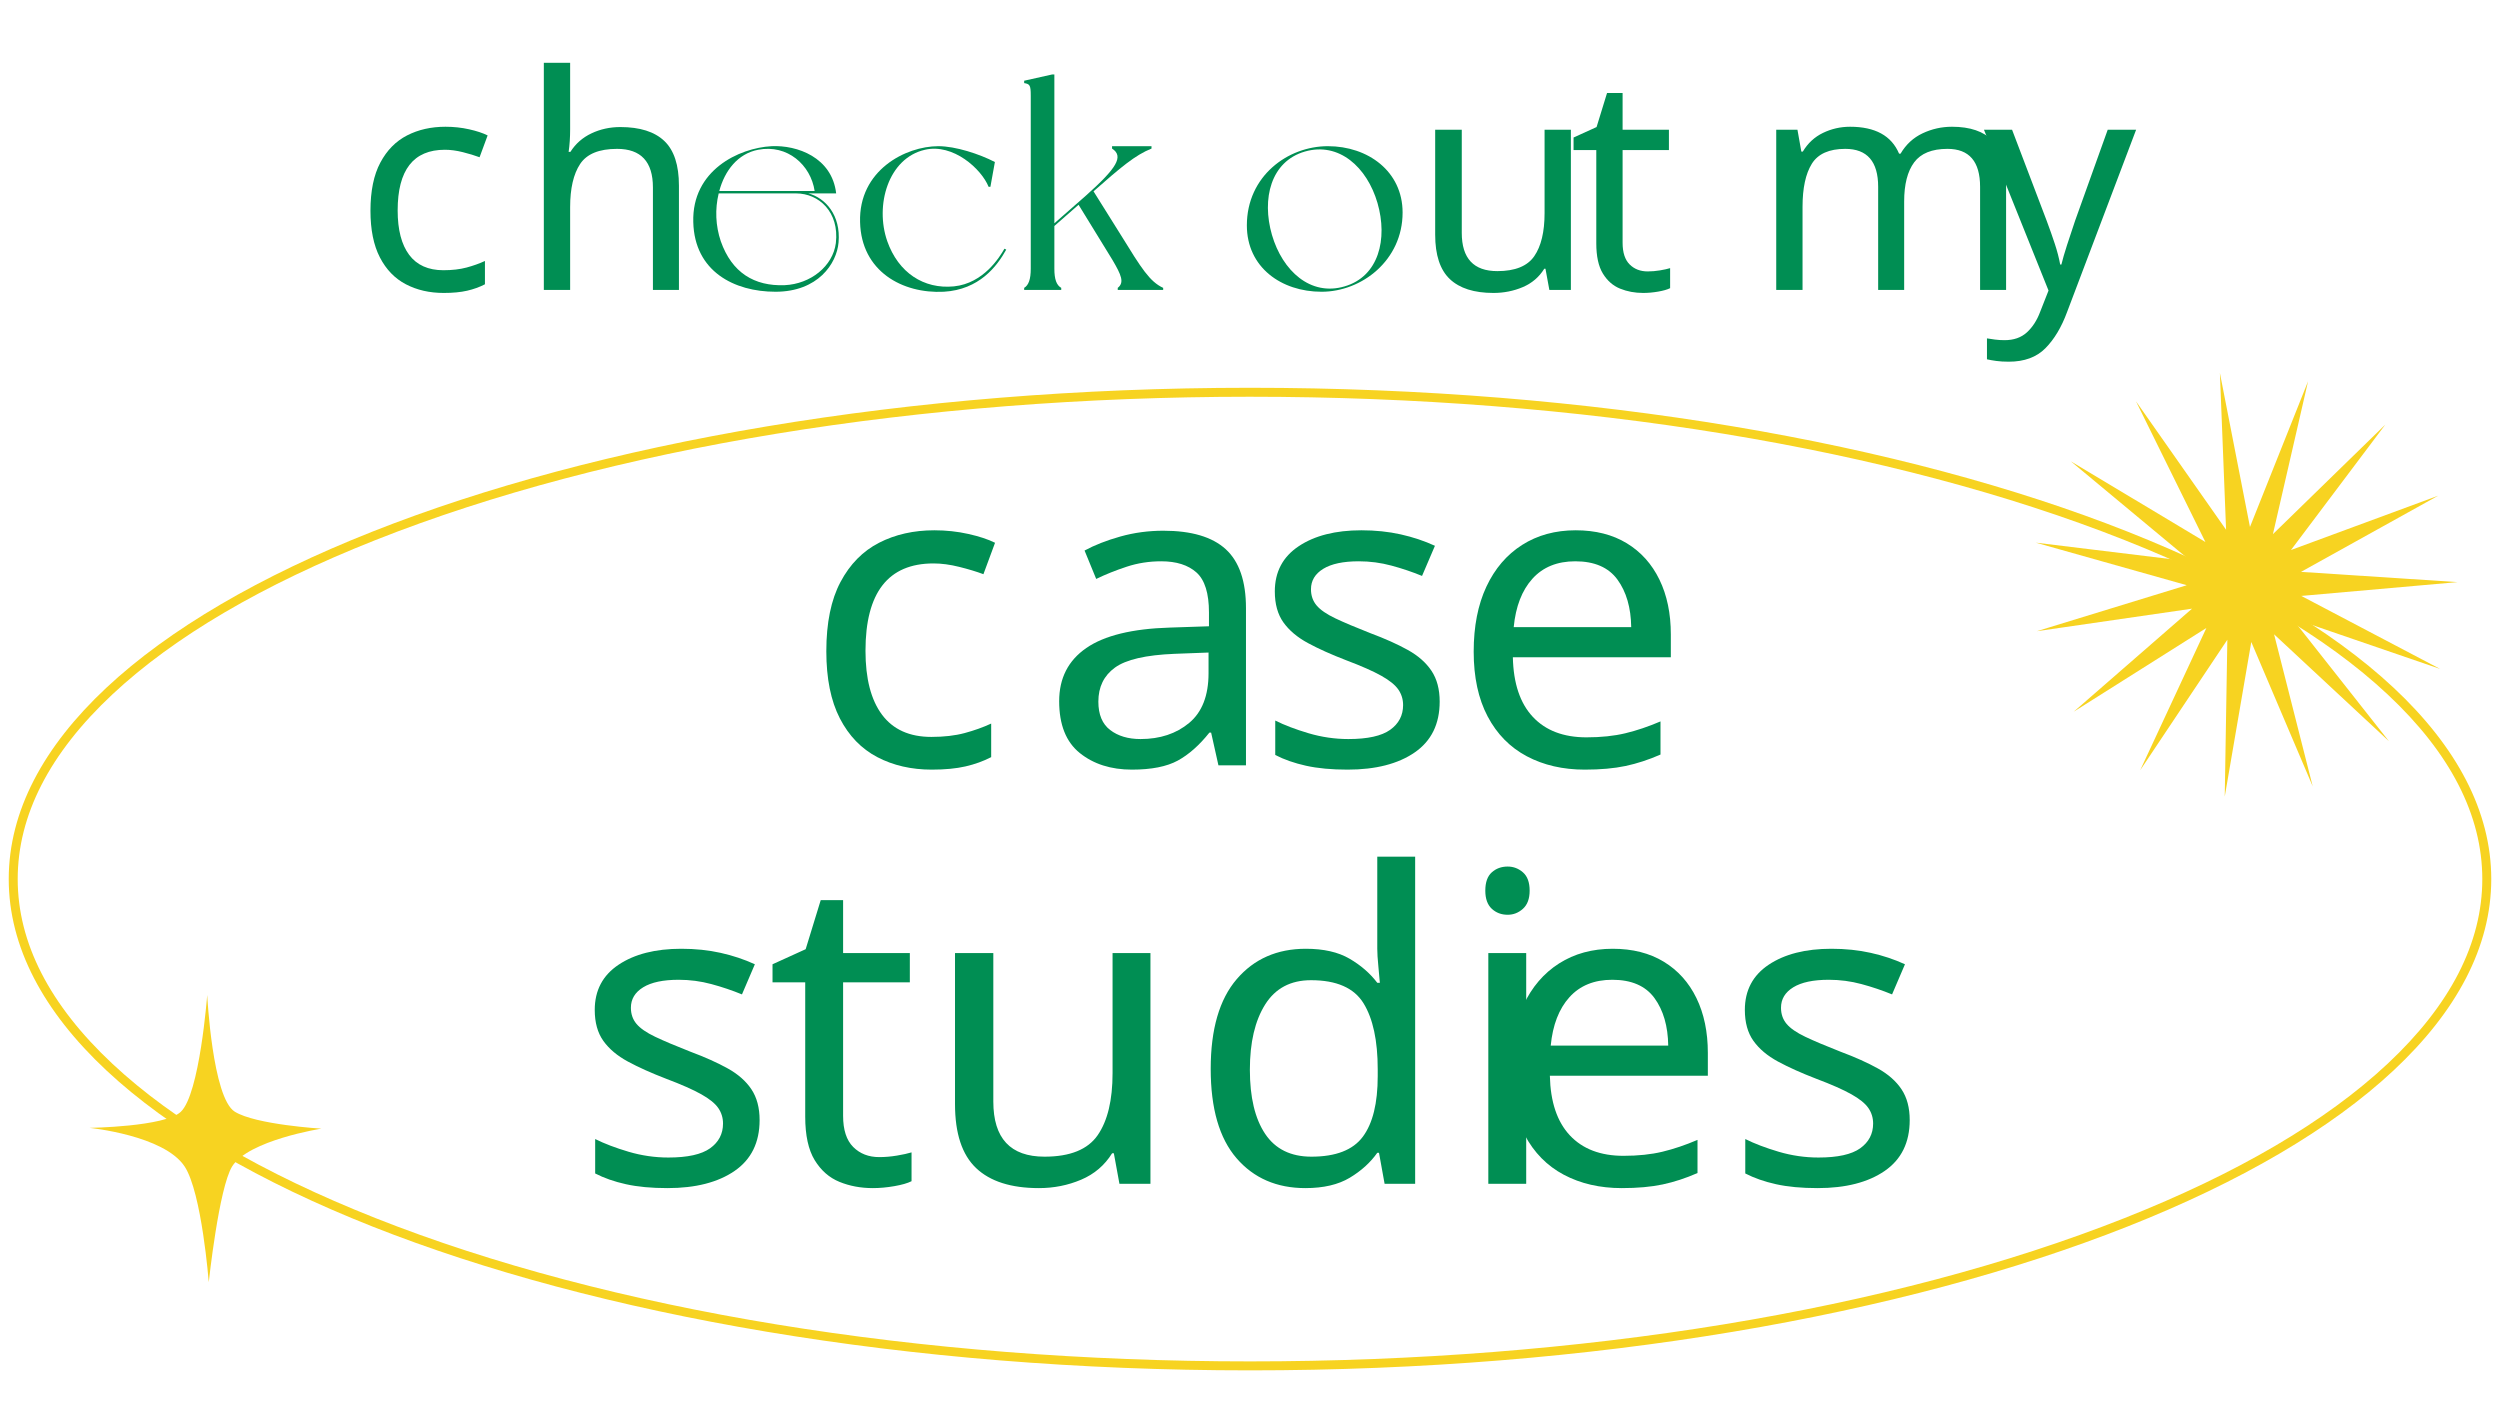
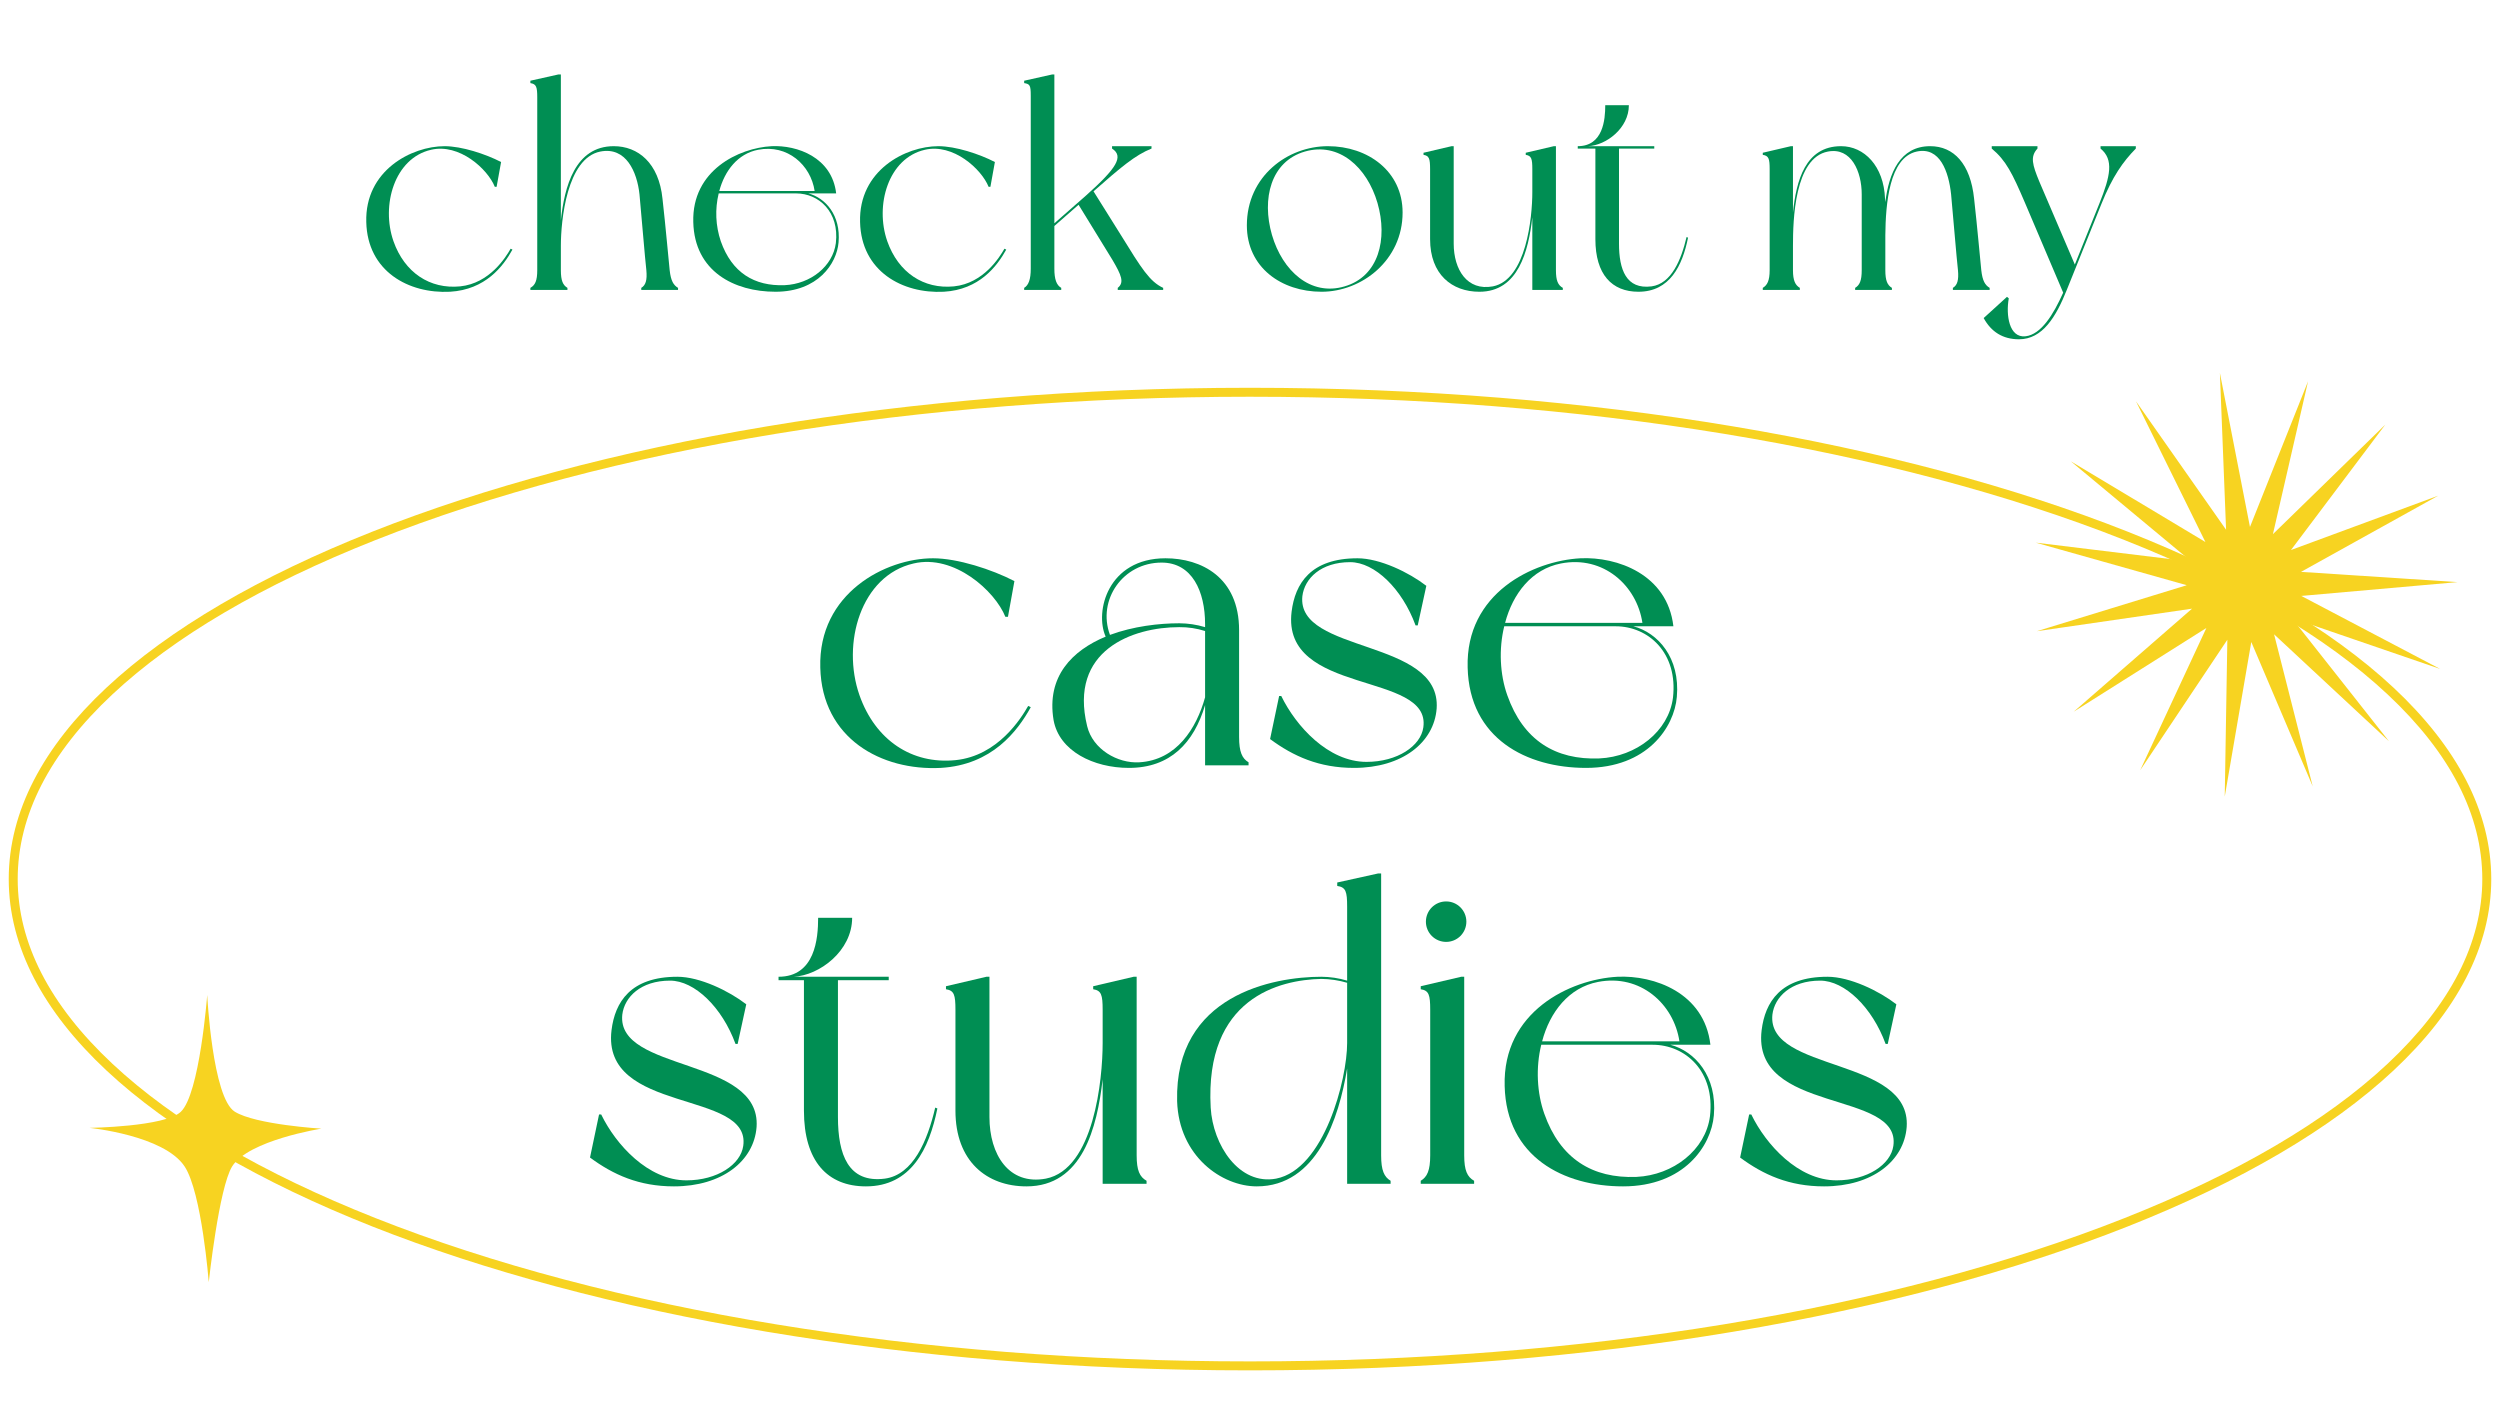
<svg xmlns="http://www.w3.org/2000/svg" width="1920" height="1080" viewBox="0 0 1920 1080">
  <path d="M960,304.703c253.787,0,492.278,39.076,671.544,110.029,86.741,34.332,154.747,74.221,202.127,118.559,48.26,45.162,72.732,92.883,72.732,141.838s-24.471,96.676-72.733,141.838c-47.382,44.337-115.386,84.226-202.127,118.558C1452.279,1006.479,1213.786,1045.555,960,1045.555s-492.279-39.076-671.544-110.029c-86.742-34.332-154.747-74.221-202.127-118.558-48.26-45.162-72.732-92.883-72.732-141.838S38.068,578.452,86.33,533.29c47.382-44.337,115.386-84.226,202.127-118.559C467.721,343.778,706.213,304.702,960,304.702m0-6.887c-526.488,0-953.291,168.928-953.291,377.312S433.511,1052.44,960,1052.44s953.291-168.928,953.291-377.312S1486.488,297.816,960,297.816Z" fill="#f7d321" />
  <path d="M68.757,866.205s57.686-.825,70.025-12.269c14.587-13.529,20.349-89.776,20.349-89.776s3.993,78.934,21.172,89.612c16.046,9.975,66.508,13.031,66.508,13.031s-56.057,8.853-68.529,29.027c-10.174,16.459-17.955,88.878-17.955,88.878s-5.347-68.854-18.554-88.878C125.978,871.881,68.757,866.205,68.757,866.205Z" fill="#f7d321" />
  <polygon points="1834.679 569.235 1746.487 487.141 1776.165 603.916 1728.988 493.046 1708.603 611.8 1710.601 491.326 1643.677 591.523 1694.501 482.276 1592.61 546.592 1683.476 467.46 1564.236 484.774 1679.431 449.442 1563.458 416.756 1683.061 431.336 1590.411 354.303 1693.749 416.269 1640.436 308.214 1709.632 406.852 1704.88 286.456 1727.977 404.713 1772.604 292.791 1745.602 410.221 1831.896 326.128 1759.467 422.419 1872.505 380.695 1767.175 439.202 1887.407 447.062 1767.387 457.67 1874.025 513.752 1760.069 474.627 1834.679 569.235" fill="#f7d321" />
  <g style="isolation:isolate">
-     <text transform="translate(271.8883 222.6878)" font-size="229.565" fill="#008e53" font-family="NewYork" style="isolation:isolate">c</text>
-     <text transform="translate(398.1461 222.6878)" font-size="229.565" fill="#008e53" font-family="NewYork" letter-spacing="-0.01em" style="isolation:isolate">h</text>
    <g style="isolation:isolate">
-       <path d="M644.009,186.186c-1.377,16.299-15.84,37.879-48.438,37.879-31.681,0-62.213-15.611-63.132-53.489-1.147-39.716,34.895-56.933,60.147-58.31,19.513-.918,46.372,8.494,49.587,36.272H620.823C633.909,151.981,645.846,165.296,644.009,186.186Zm-32.599-37.649h-59.458a66.297,66.297,0,0,0,1.607,36.731c8.494,24.105,25.712,34.665,49.128,33.746,19.743-.918,36.961-14.462,39.256-32.369C644.698,162.77,628.858,148.537,611.411,148.537Zm-58.999-1.837h73.232c-2.984-19.972-20.891-36.042-43.389-31.68C566.645,118.005,556.544,131.09,552.412,146.7Z" fill="#008e53" />
-       <path d="M732.621,219.933c22.727-2.295,35.124-22.498,38.797-28.926l1.377.689c-7.116,12.856-20.661,30.762-47.98,32.369-31.681,1.607-63.36-15.611-64.279-53.489-1.147-39.716,34.895-58.31,60.148-58.31,13.085,0,31.45,5.969,43.388,12.167l-3.443,19.054h-1.377c-5.51-13.774-27.319-33.517-48.898-28.466-28.236,6.428-38.567,42.7-28.926,70.248C689.92,209.373,709.434,222.229,732.621,219.933Z" fill="#008e53" />
-       <path d="M893.313,221.081v1.607H858.42v-1.607c5.279-4.132,2.755-9.872-4.133-21.58l-25.941-42.241-18.595,16.3v32.828c0,8.035,1.607,12.626,5.28,14.692v1.607H786.564v-1.607c3.443-2.066,5.051-6.658,5.051-14.692V73.468c0-8.035-.688-8.953-5.051-9.642V61.99l21.579-4.821h1.607V171.494l24.334-21.35c23.645-21.121,29.155-30.074,19.973-36.042v-1.836H884.36v1.836c-12.626,5.051-23.645,14.463-44.536,32.828l21.12,33.747C876.785,206.388,882.983,216.26,893.313,221.081Z" fill="#008e53" />
-       <path d="M1077.194,163.23c0,36.731-31.451,60.836-62.213,60.836-30.992,0-57.393-18.825-57.393-50.964,0-37.879,31.451-60.835,62.213-60.835S1077.194,131.549,1077.194,163.23Zm-19.284-7.346c-8.034-27.548-29.614-47.062-55.785-39.486s-33.287,36.272-25.252,64.049c8.034,27.548,29.614,47.291,55.785,39.486C1058.829,212.357,1065.945,183.661,1057.91,155.884Z" fill="#008e53" />
+       <path d="M353.385,219.933c22.727-2.295,35.124-22.498,38.797-28.926l1.377.689c-7.116,12.856-20.661,30.762-47.98,32.369-31.681,1.607-63.36-15.611-64.279-53.489-1.147-39.716,34.895-58.31,60.148-58.31,13.085,0,31.45,5.969,43.388,12.167l-3.443,19.054h-1.377c-5.51-13.774-27.318-33.517-48.898-28.466-28.236,6.428-38.567,42.7-28.926,70.248C310.685,209.373,330.199,222.229,353.385,219.933Z" fill="#008e53" />
    </g>
-     <text transform="translate(1084.076 222.6878)" font-size="229.565" fill="#008e53" font-family="NewYork" letter-spacing="-0.01em" style="isolation:isolate">u</text>
-     <text transform="translate(1204.826 222.6878)" font-size="229.565" fill="#008e53" font-family="NewYork" style="isolation:isolate">t </text>
-     <text transform="translate(1344.63 222.6878)" font-size="229.565" fill="#008e53" font-family="NewYork" letter-spacing="-0.04em" style="isolation:isolate">m</text>
-     <text transform="translate(1523.457 222.6878)" font-size="229.565" fill="#008e53" font-family="NewYork" style="isolation:isolate">y</text>
+     <g style="isolation:isolate">
+       <path d="M520.736,221.081v1.607H492.499v-1.607c3.443-2.066,4.592-5.969,3.902-13.544-.918-7.576-4.132-46.373-5.279-58.311-1.837-17.218-10.331-36.731-30.074-32.828-25.711,5.05-30.303,53.03-30.303,72.314v18.825c0,8.035,1.607,11.478,5.051,13.544v1.607H407.329v-1.607c3.673-2.066,5.28-5.51,5.28-13.544V74.846c0-8.035-.689-10.331-5.28-11.019V61.99l21.579-4.821h1.837v112.03c2.755-25.712,10.79-56.933,40.634-56.933,18.595,0,34.665,12.856,37.42,40.404,2.525,22.268,4.591,46.373,5.51,54.867C515.226,215.8,517.293,219.014,520.736,221.081Z" fill="#008e53" />
+     </g>
+     <path d="M644.009,186.186c-1.377,16.299-15.84,37.879-48.438,37.879-31.681,0-62.213-15.611-63.132-53.489-1.147-39.716,34.895-56.933,60.147-58.31,19.513-.918,46.372,8.494,49.587,36.272H620.823C633.909,151.981,645.846,165.296,644.009,186.186Zm-32.599-37.649h-59.458a66.297,66.297,0,0,0,1.607,36.731c8.494,24.105,25.712,34.665,49.128,33.746,19.743-.918,36.961-14.462,39.256-32.369C644.698,162.77,628.858,148.537,611.411,148.537Zm-58.999-1.837h73.232c-2.984-19.972-20.891-36.042-43.389-31.68C566.645,118.005,556.544,131.09,552.412,146.7Z" fill="#008e53" />
+     <path d="M732.621,219.933c22.727-2.295,35.124-22.498,38.797-28.926l1.377.689c-7.116,12.856-20.661,30.762-47.98,32.369-31.681,1.607-63.36-15.611-64.279-53.489-1.147-39.716,34.895-58.31,60.148-58.31,13.085,0,31.45,5.969,43.388,12.167l-3.443,19.054h-1.377c-5.51-13.774-27.319-33.517-48.898-28.466-28.236,6.428-38.567,42.7-28.926,70.248C689.92,209.373,709.434,222.229,732.621,219.933Z" fill="#008e53" />
+     <path d="M893.313,221.081v1.607H858.42v-1.607c5.279-4.132,2.755-9.872-4.133-21.58l-25.941-42.241-18.595,16.3v32.828c0,8.035,1.607,12.626,5.28,14.692v1.607H786.564v-1.607c3.443-2.066,5.051-6.658,5.051-14.692V73.468c0-8.035-.688-8.953-5.051-9.642V61.99l21.579-4.821h1.607V171.494l24.334-21.35c23.645-21.121,29.155-30.074,19.973-36.042v-1.836H884.36v1.836c-12.626,5.051-23.645,14.463-44.536,32.828l21.12,33.747C876.785,206.388,882.983,216.26,893.313,221.081Z" fill="#008e53" />
+     <path d="M1077.194,163.23c0,36.731-31.451,60.836-62.213,60.836-30.992,0-57.393-18.825-57.393-50.964,0-37.879,31.451-60.835,62.213-60.835S1077.194,131.549,1077.194,163.23Zm-19.284-7.346c-8.034-27.548-29.614-47.062-55.785-39.486s-33.287,36.272-25.252,64.049c8.034,27.548,29.614,47.291,55.785,39.486C1058.829,212.357,1065.945,183.661,1057.91,155.884Z" fill="#008e53" />
+     <g style="isolation:isolate">
+       <path d="M1200.238,222.688h-23.416V166.903c-2.984,25.941-10.79,57.163-40.634,57.163-21.12,0-37.879-13.315-37.879-40.404V129.942c0-8.035-.689-10.331-5.051-11.02v-1.607l21.579-5.05h1.607v74.839c0,19.972,10.331,36.502,30.073,32.828,25.712-5.05,30.304-53.03,30.304-72.314V129.942c0-8.035-.69-10.331-5.051-11.02v-1.607l21.579-5.05h1.607v95.271c0,8.035,1.607,11.478,5.28,13.544Z" fill="#008e53" />
+     </g>
+     <g style="isolation:isolate">
+       <path d="M1296.423,182.513c-4.361,21.579-14.004,41.552-38.108,41.552-20.432,0-33.058-13.315-33.058-40.404V114.102h-13.545v-1.836c19.514,0,21.121-20.432,21.121-31.451h18.136c0,17.677-17.447,30.762-31.222,31.451h50.734v1.836h-27.089v73.003c0,19.972,5.51,35.354,25.023,32.828,15.151-2.066,22.727-20.202,26.859-37.879Z" fill="#008e53" />
+     </g>
+     <g style="isolation:isolate">
+       <path d="M1528.054,221.081v1.607H1499.818v-1.607c3.443-2.066,4.591-5.969,3.902-13.544-.918-7.576-4.132-46.373-5.28-58.311-1.836-17.218-8.494-36.731-26.4-32.828-21.12,4.591-23.875,40.174-24.104,64.279v26.86c0,8.035,1.607,11.478,5.051,13.544v1.607h-28.237v-1.607c3.443-2.066,5.051-5.51,5.051-13.544V149.226c0-17.447-8.035-36.272-25.941-32.828-25.712,4.821-26.859,52.801-26.859,72.314v18.825c0,8.035,1.837,11.478,5.28,13.544v1.607h-28.467v-1.607c3.443-2.066,5.28-5.51,5.28-13.544V129.942c0-8.035-.689-10.331-5.28-11.02v-1.607l21.579-5.05h1.607V163.23c2.525-24.334,9.412-50.964,36.961-50.964,17.677,0,32.828,15.151,33.746,40.404l.23,2.525c2.755-22.268,11.249-42.929,34.435-42.929,18.136,0,30.991,13.544,33.746,40.404,2.525,22.268,4.592,46.373,5.51,54.867C1522.545,215.8,1524.611,219.014,1528.054,221.081Z" fill="#008e53" />
+     </g>
+     <g style="isolation:isolate">
+       <path d="M1613.907,156.572s-18.365,45.684-26.63,66.116c-8.265,20.661-18.596,37.879-36.731,37.879-12.396,0-21.35-5.739-27.089-16.299l17.906-16.299,1.378,1.147c-2.296,12.856.23,30.533,12.855,29.155,11.938-1.377,21.35-16.529,28.926-33.517l-29.385-69.1c-9.642-22.498-14.463-32.369-25.482-41.552v-1.836h35.124v1.836c-5.739,6.198-3.902,12.397,1.378,25.253l27.318,63.82,18.824-46.832c8.494-21.121,11.249-33.746.919-42.241v-1.836h27.089v1.836C1630.435,124.203,1622.401,135.452,1613.907,156.572Z" fill="#008e53" />
+     </g>
  </g>
  <g style="isolation:isolate">
-     <text transform="translate(616.4283 587.7629)" font-size="330.573" fill="#008e53" font-family="NewYork" style="isolation:isolate">c</text>
-     <text transform="translate(798.2389 587.7629)" font-size="330.573" fill="#008e53" font-family="NewYork" letter-spacing="-0.02em" style="isolation:isolate">a<tspan x="163.963" y="0" letter-spacing="-0.01em">s</tspan>
-     </text>
-     <text transform="translate(1113.604 587.7629)" font-size="330.573" fill="#008e53" font-family="NewYork" style="isolation:isolate">e </text>
-     <text transform="translate(439.9059 909.1531)" font-size="330.573" fill="#008e53" font-family="NewYork" letter-spacing="-0.01em" style="isolation:isolate">s</text>
-     <text transform="translate(588.0025 909.1531)" font-size="330.573" fill="#008e53" font-family="NewYork" style="isolation:isolate">tudi</text>
-     <text transform="translate(1142.031 909.1531)" font-size="330.573" fill="#008e53" font-family="NewYork" letter-spacing="-0.01em" style="isolation:isolate">e</text>
-     <text transform="translate(1323.186 909.1531)" font-size="330.573" fill="#008e53" font-family="NewYork" style="isolation:isolate">s</text>
+     <g style="isolation:isolate">
+       <path d="M733.779,583.796c32.727-3.306,50.577-32.396,55.866-41.651l1.983.992c-10.248,18.512-29.751,44.296-69.088,46.61-45.619,2.314-91.236-22.479-92.559-77.022-1.653-57.188,50.246-83.964,86.608-83.964,18.843,0,45.288,8.595,62.477,17.52l-4.958,27.437h-1.984c-7.934-19.834-39.337-48.263-70.41-40.99-40.66,9.256-55.535,61.485-41.651,101.153C672.294,568.59,700.392,587.102,733.779,583.796Z" fill="#008e53" />
+     </g>
+     <g style="isolation:isolate">
+       <path d="M958.894,587.763H925.507V541.484c-8.596,29.09-26.776,48.263-58.511,48.263-27.107,0-53.552-12.892-57.849-36.693-5.62-33.718,14.545-53.552,39.998-64.13-8.595-19.173,1.652-60.163,45.949-60.163,27.436,0,56.526,14.545,56.526,55.205v81.981c0,11.57,2.313,16.528,7.272,19.503Zm-33.387-52.229V484.626a63.101,63.101,0,0,0-19.834-2.975c-36.032,0-84.956,17.851-70.742,76.03,4.298,17.851,23.471,28.759,39.999,27.768C903.689,583.796,918.896,559.334,925.507,535.534Zm-73.056-47.932c17.85-6.611,37.684-8.925,53.222-8.925a69.6,69.6,0,0,1,19.834,2.975v-2.314c0-25.123-9.918-47.271-33.388-47.271C862.369,432.066,842.535,460.825,852.452,487.601Z" fill="#008e53" />
+       <path d="M1095.42,449.917l-6.611,30.412h-1.652c-10.248-28.098-31.404-48.593-50.246-48.593-22.479,0-35.04,12.562-36.693,26.115-4.627,44.296,106.773,32.395,103.137,86.278-1.982,26.115-26.445,45.618-63.469,45.618-26.775,0-46.609-8.925-64.46-22.148l6.942-33.057h1.652c11.239,23.14,36.031,50.577,65.452,50.577,23.801,0,41.651-12.231,43.635-26.445,6.28-43.304-109.087-24.131-101.153-88.922,2.645-21.487,14.545-40.99,50.576-40.99C1059.718,428.76,1082.197,439.669,1095.42,449.917Z" fill="#008e53" />
+     </g>
+     <g style="isolation:isolate">
+       <path d="M1287.812,535.203c-1.982,23.47-22.809,54.543-69.749,54.543-45.618,0-89.583-22.479-90.905-77.022-1.653-57.188,50.246-81.98,86.607-83.964,28.099-1.322,66.775,12.231,71.402,52.23h-30.742C1273.267,485.949,1290.457,505.121,1287.812,535.203ZM1240.873,480.99h-85.617c-4.297,17.52-3.306,37.023,2.314,52.891,12.23,34.71,37.023,49.916,70.74,48.593,28.43-1.322,53.222-20.826,56.527-46.61C1288.804,501.485,1265.996,480.99,1240.873,480.99Zm-84.956-2.644h105.45c-4.297-28.759-30.081-51.899-62.477-45.618C1176.412,437.025,1161.867,455.867,1155.917,478.346Z" fill="#008e53" />
+     </g>
+     <g style="isolation:isolate">
+       <path d="M573.125,771.307l-6.611,30.412H564.86c-10.247-28.098-31.403-48.593-50.246-48.593-22.479,0-35.04,12.562-36.692,26.114-4.629,44.297,106.772,32.397,103.137,86.278-1.984,26.114-26.445,45.618-63.469,45.618-26.776,0-46.61-8.926-64.461-22.148l6.941-33.057h1.653c11.239,23.141,36.032,50.577,65.452,50.577,23.801,0,41.651-12.232,43.635-26.445,6.281-43.304-109.087-24.132-101.153-88.923,2.645-21.486,14.545-40.99,50.577-40.99C537.423,750.151,559.902,761.059,573.125,771.307Z" fill="#008e53" />
+     </g>
+     <g style="isolation:isolate">
+       <path d="M719.898,851.304c-6.28,31.072-20.164,59.832-54.873,59.832-29.421,0-47.602-19.173-47.602-58.18V752.795H597.92v-2.645c28.098,0,30.412-29.42,30.412-45.288h26.115c0,25.454-25.123,44.296-44.957,45.288h73.055v2.645H643.538V857.916c0,28.759,7.934,50.906,36.032,47.27,21.816-2.976,32.726-29.09,38.676-54.544Z" fill="#008e53" />
+       <path d="M880.555,909.153H846.837V828.826c-4.297,37.354-15.537,82.311-58.51,82.311-30.412,0-54.544-19.173-54.544-58.18V775.604c0-11.57-.991-14.876-7.272-15.867v-2.314l31.073-7.272h2.313V857.916c0,28.759,14.876,52.56,43.305,47.27,37.023-7.272,43.635-76.36,43.635-104.128V775.604c0-11.57-.992-14.876-7.272-15.867v-2.314l31.073-7.272h2.314V887.336c0,11.57,2.313,16.528,7.603,19.504Z" fill="#008e53" />
+       <path d="M1067.988,909.153h-33.387V820.561c-6.281,38.346-23.14,90.575-69.419,90.575-26.776,0-59.833-23.14-61.155-65.452-1.982-81.65,74.047-95.534,110.74-95.534a69.59,69.59,0,0,1,19.834,2.975V696.268c0-11.57-.992-14.876-7.604-15.867v-2.644l31.404-6.942h2.314v216.521c0,11.57,2.313,16.528,7.271,19.504Zm-33.387-108.095v-46.28a72.845,72.845,0,0,0-19.834-2.975c-32.065.661-89.584,14.545-84.955,98.839,1.652,28.76,21.816,59.833,50.246,54.544C1017.082,897.914,1034.601,828.826,1034.601,801.058Z" fill="#008e53" />
+       <path d="M1132.118,906.84v2.313h-40.99V906.84c4.958-2.976,7.272-7.934,7.272-19.504V775.604c0-11.57-.992-14.876-7.272-15.867v-2.314l31.073-7.272h2.314V887.336C1124.515,898.906,1126.829,903.864,1132.118,906.84Zm-37.023-199.001a15.537,15.537,0,1,1,15.536,15.537A15.519,15.519,0,0,1,1095.094,707.838Z" fill="#008e53" />
+     </g>
+     <g style="isolation:isolate">
+       <path d="M1316.24,856.593c-1.984,23.47-22.81,54.543-69.75,54.543-45.618,0-89.584-22.479-90.906-77.022-1.652-57.188,50.246-81.981,86.609-83.964,28.098-1.322,66.773,12.231,71.402,52.23h-30.743C1301.695,807.339,1318.884,826.511,1316.24,856.593Zm-46.941-54.213h-85.616c-4.298,17.52-3.306,37.023,2.313,52.891,12.231,34.709,37.023,49.915,70.742,48.593,28.428-1.322,53.221-20.825,56.526-46.61C1317.231,822.875,1294.421,802.381,1269.298,802.381Zm-84.955-2.644h105.451c-4.298-28.76-30.082-51.899-62.477-45.619C1204.839,758.415,1190.294,777.258,1184.343,799.736Z" fill="#008e53" />
+     </g>
+     <g style="isolation:isolate">
+       <path d="M1456.404,771.307l-6.611,30.412H1448.14c-10.248-28.098-31.404-48.593-50.246-48.593-22.479,0-35.04,12.562-36.693,26.114-4.627,44.297,106.773,32.397,103.137,86.278-1.982,26.114-26.445,45.618-63.469,45.618-26.775,0-46.609-8.926-64.46-22.148l6.942-33.057h1.652c11.239,23.141,36.031,50.577,65.452,50.577,23.801,0,41.651-12.232,43.635-26.445,6.28-43.304-109.087-24.132-101.153-88.923,2.644-21.486,14.545-40.99,50.576-40.99C1420.703,750.151,1443.181,761.059,1456.404,771.307Z" fill="#008e53" />
+     </g>
  </g>
</svg>
